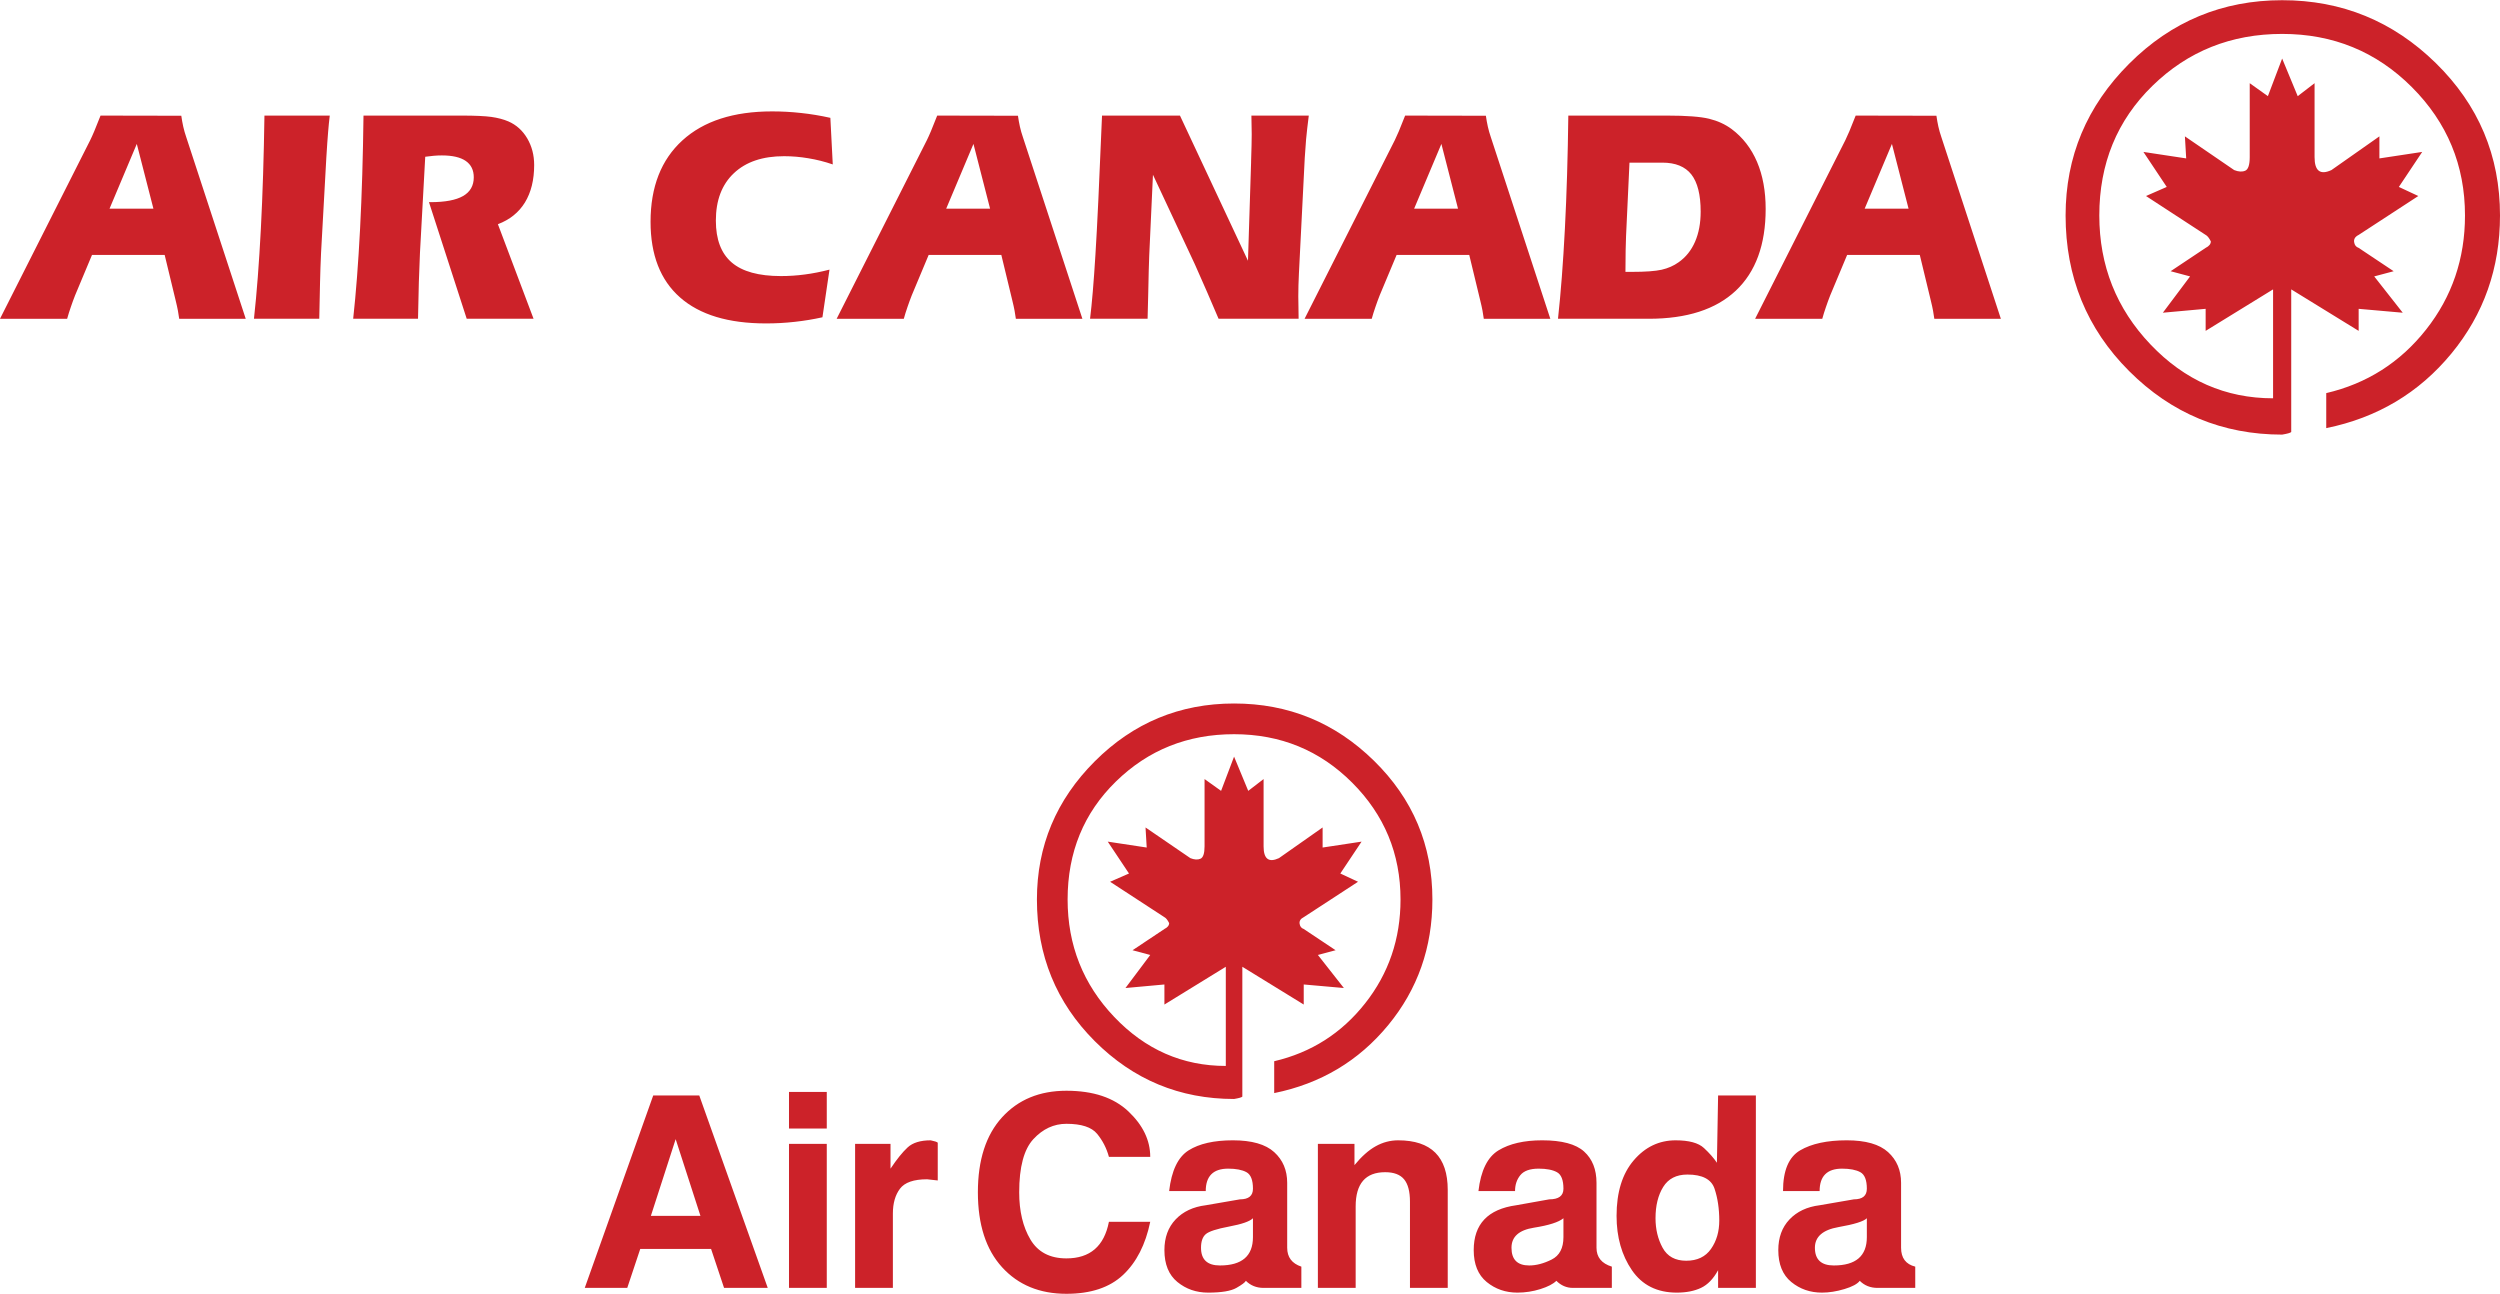
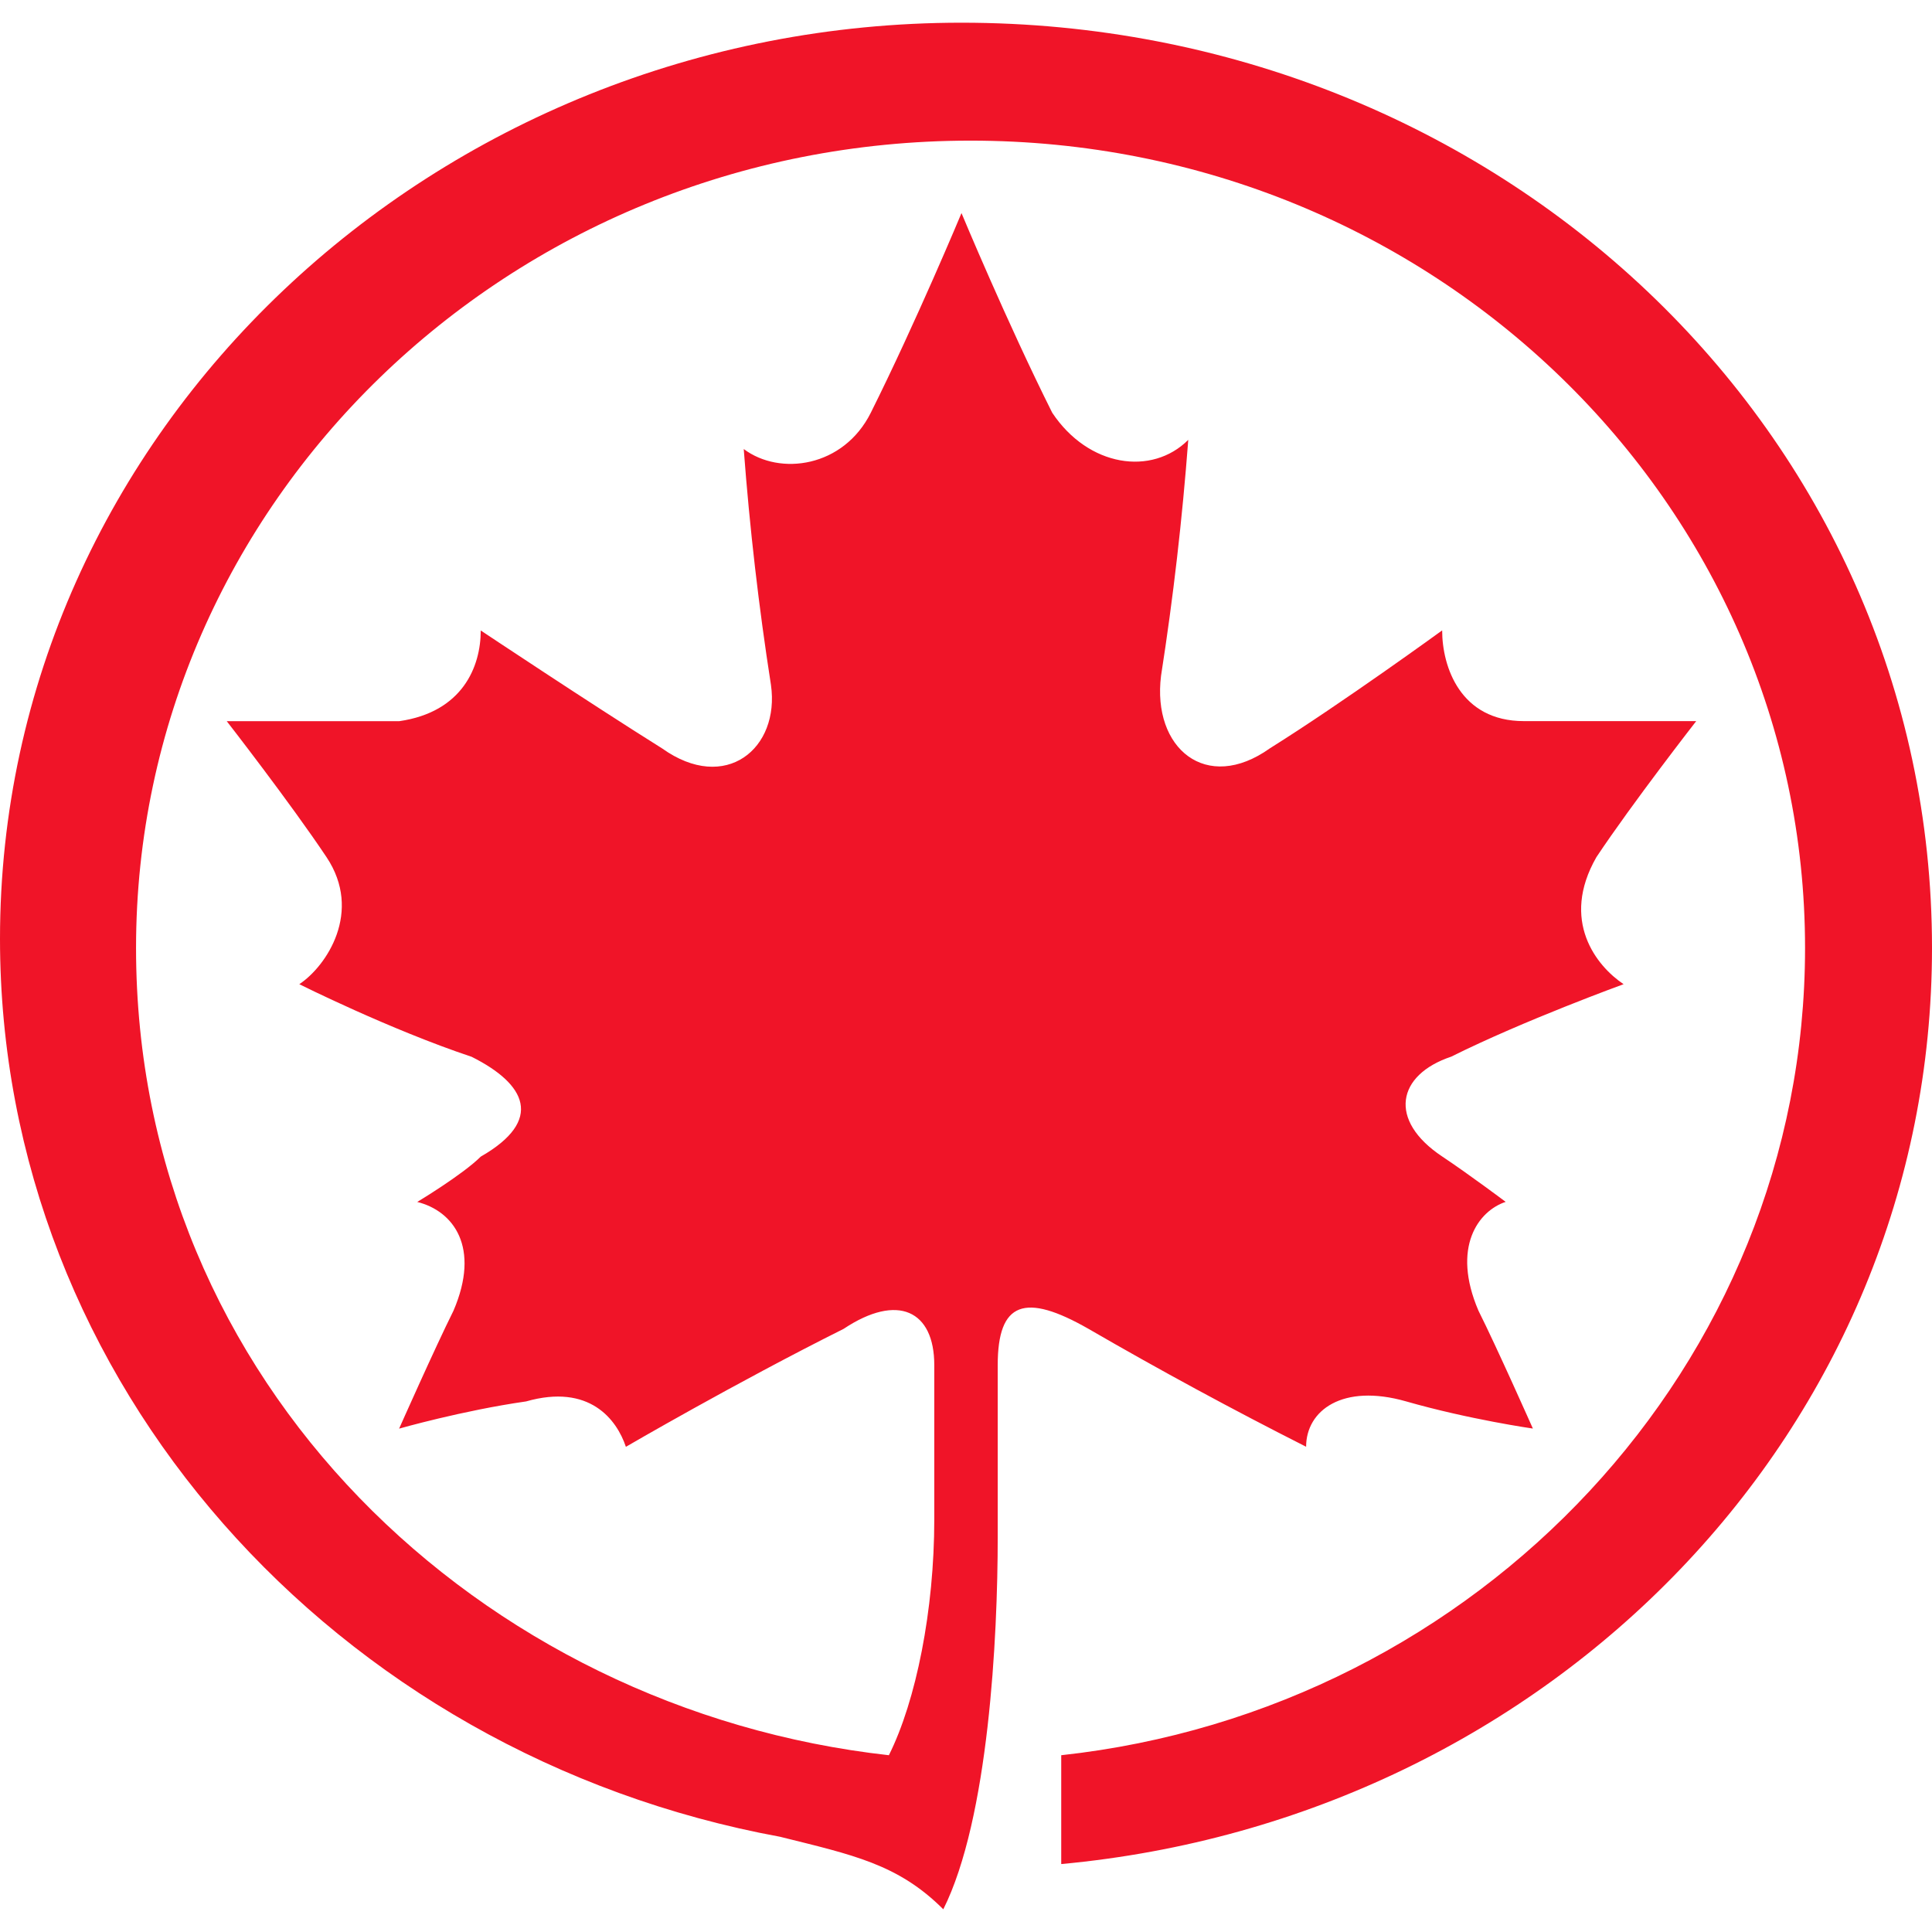
- <svg xmlns="http://www.w3.org/2000/svg" width="2500" height="1294" viewBox="0 0 641.918 332.152">
-   <g fill-rule="evenodd" clip-rule="evenodd" fill="#cc2229">
-     <path d="M367.793 230.906c0 12.328-3.789 23.09-11.367 32.283-7.578 9.195-17.33 15.006-29.252 17.43v-8.184c9.498-2.223 17.277-7.174 23.34-14.854 6.062-7.678 9.094-16.57 9.094-26.676 0-11.721-4.143-21.725-12.428-30.008-8.285-8.287-18.391-12.43-30.313-12.43-11.923 0-22.027 4.041-30.312 12.125-8.286 8.084-12.428 18.188-12.428 30.312 0 11.723 3.991 21.775 11.973 30.162s17.531 12.58 28.646 12.58v-25.463l-15.763 9.699v-5.152l-10.003.91 6.365-8.488-4.546-1.213 8.184-5.457c.809-.402 1.213-.908 1.213-1.516-.404-.809-.809-1.312-1.213-1.516l-13.943-9.094 4.85-2.121-5.456-8.184 10.003 1.516-.303-5.154 11.519 7.881c1.011.404 1.87.455 2.577.152.707-.303 1.061-1.363 1.061-3.184v-17.277l4.244 3.031 3.334-8.791 3.638 8.791 3.941-3.031v17.277c0 3.234 1.312 4.244 3.941 3.031l11.215-7.881v5.154l10.004-1.516-5.457 8.184 4.547 2.121-13.943 9.094c-.809.404-1.162.961-1.062 1.668.102.707.455 1.162 1.062 1.363l8.184 5.457-4.547 1.213 6.67 8.488-10.307-.91v5.152l-15.763-9.699v33.344c-.203.203-.91.404-2.122.605-13.944 0-25.867-4.949-35.769-14.852s-14.853-22.029-14.853-36.377c0-13.74 4.951-25.562 14.853-35.465s21.825-14.854 35.769-14.854 25.918 4.9 35.92 14.701c10.001 9.807 15.003 21.68 15.003 35.623zm-155.505 58.809h-9.7v-9.398h9.7v9.398zm83.056 23.945c-1.212 5.861-3.536 10.408-6.972 13.641-3.435 3.234-8.285 4.852-14.55 4.852-6.872 0-12.378-2.273-16.521-6.82-4.143-4.547-6.214-10.965-6.214-19.25s2.071-14.701 6.214-19.248c4.143-4.547 9.649-6.82 16.521-6.82 6.871 0 12.176 1.768 15.914 5.305s5.607 7.426 5.607 11.67h-10.609c-.606-2.223-1.616-4.193-3.031-5.91-1.415-1.719-4.042-2.576-7.881-2.576-3.234 0-6.062 1.312-8.488 3.939s-3.638 7.176-3.638 13.641c0 4.852.96 8.893 2.88 12.125 1.919 3.234 5.001 4.852 9.246 4.852 6.062 0 9.7-3.133 10.912-9.398h10.61v-.003zm-98.213 16.977h-11.216l-3.334-10.004h-18.188l-3.334 10.004h-10.913l17.581-49.41h11.822l17.582 49.41zm253.719 0h-9.699v-4.547c-1.213 2.223-2.678 3.738-4.396 4.547s-3.789 1.213-6.215 1.213c-5.051 0-8.891-1.92-11.518-5.76s-3.941-8.488-3.941-13.945c0-6.062 1.465-10.811 4.396-14.246 2.93-3.436 6.516-5.154 10.76-5.154 3.436 0 5.861.658 7.275 1.971 1.414 1.314 2.525 2.578 3.334 3.789l.305-17.277h9.699v49.409zm-79.118 0h-9.699v-22.129c0-2.627-.506-4.547-1.516-5.76s-2.627-1.818-4.85-1.818c-5.053 0-7.578 2.93-7.578 8.791v20.916h-9.701v-36.982h9.396v5.457c1.82-2.223 3.639-3.84 5.457-4.85 1.818-1.012 3.738-1.518 5.76-1.518 8.486 0 12.73 4.244 12.73 12.732v25.161h.001zm-130.95-27.586l-2.729-.303c-3.435 0-5.759.809-6.972 2.426-1.212 1.615-1.819 3.738-1.819 6.365v19.098h-9.7v-36.982h9.094v6.365c1.617-2.424 3.083-4.242 4.396-5.455 1.313-1.213 3.284-1.82 5.911-1.82 1.01.203 1.616.404 1.819.607v9.699zm-28.494 27.586h-9.7v-36.982h9.7v36.982zm279.483 0h-9.699c-1.82 0-3.336-.607-4.547-1.818-.607.807-1.92 1.516-3.941 2.121s-3.941.91-5.76.91c-3.031 0-5.658-.91-7.881-2.729-2.223-1.82-3.334-4.547-3.334-8.186 0-3.232.959-5.859 2.879-7.881s4.496-3.232 7.73-3.637l8.791-1.516c2.223 0 3.334-.91 3.334-2.729 0-2.223-.557-3.639-1.668-4.244-1.111-.607-2.678-.91-4.697-.91-3.84 0-5.76 1.92-5.76 5.76h-9.396c0-5.254 1.465-8.74 4.395-10.457 2.93-1.719 6.922-2.578 11.973-2.578 4.852 0 8.387 1.012 10.611 3.033 2.223 2.02 3.334 4.646 3.334 7.881v16.672c0 2.627 1.211 4.244 3.637 4.85v5.458h-.001zm-77.904 0h-10.002c-1.617 0-3.031-.607-4.244-1.818-.809.807-2.172 1.516-4.092 2.121s-3.891.91-5.912.91c-3.031 0-5.658-.91-7.881-2.729-2.223-1.82-3.334-4.547-3.334-8.186 0-6.668 3.637-10.508 10.912-11.518l8.488-1.516c2.424 0 3.637-.91 3.637-2.729 0-2.223-.555-3.639-1.668-4.244-1.111-.607-2.676-.91-4.697-.91-2.223 0-3.789.557-4.699 1.668-.908 1.111-1.363 2.475-1.363 4.092h-9.396c.605-5.254 2.324-8.74 5.152-10.457 2.828-1.719 6.568-2.578 11.215-2.578 5.053 0 8.641.961 10.762 2.881 2.123 1.92 3.184 4.598 3.184 8.033v16.672c0 2.426 1.312 4.041 3.939 4.85v5.458h-.001zm-79.722 0h-9.699c-1.818 0-3.334-.607-4.547-1.818-.202.402-1.01 1.01-2.425 1.818-1.415.809-3.84 1.213-7.275 1.213-3.031 0-5.658-.91-7.881-2.729-2.223-1.82-3.335-4.547-3.335-8.186 0-3.232.96-5.859 2.88-7.881 1.92-2.021 4.496-3.232 7.73-3.637l8.791-1.516c2.223 0 3.334-.91 3.334-2.729 0-2.223-.555-3.639-1.667-4.244-1.111-.607-2.677-.91-4.698-.91-3.84 0-5.759 1.92-5.759 5.76h-9.397c.606-5.254 2.273-8.74 5.001-10.457 2.728-1.719 6.517-2.578 11.367-2.578s8.388 1.012 10.61 3.033c2.223 2.02 3.334 4.646 3.334 7.881v16.672c0 2.426 1.213 4.041 3.637 4.85v5.458h-.001zm-154.292-18.492l-6.366-19.703-6.365 19.703h12.731zm261.6 1.212c0-3.031-.404-5.76-1.213-8.184-.809-2.426-3.133-3.639-6.973-3.639-2.828 0-4.9 1.062-6.213 3.184-1.314 2.121-1.971 4.799-1.971 8.033 0 2.828.605 5.355 1.818 7.578s3.234 3.334 6.062 3.334 4.951-1.01 6.365-3.031c1.418-2.021 2.125-4.444 2.125-7.275zm37.891 4.245v-4.85c-.809.809-3.234 1.566-7.275 2.273s-6.062 2.475-6.062 5.305c0 3.031 1.617 4.547 4.85 4.547 5.657 0 8.487-2.426 8.487-7.275zm-77.905 0v-4.85c-1.213 1.01-3.738 1.818-7.578 2.426-3.84.605-5.76 2.322-5.76 5.152 0 3.031 1.516 4.547 4.547 4.547 1.818 0 3.738-.506 5.76-1.516s3.031-2.929 3.031-5.759zm-79.723 0v-4.85c-.808.809-2.829 1.516-6.062 2.121-3.234.607-5.254 1.264-6.062 1.971-.809.707-1.212 1.869-1.212 3.486 0 3.031 1.616 4.547 4.85 4.547 5.658 0 8.486-2.426 8.486-7.275zM23.163 35.943c.276-.565.63-1.327 1.038-2.298.407-.958.945-2.297 1.615-4.018l20.734.04c.131.945.302 1.877.499 2.784.21.919.46 1.825.775 2.718l15.271 46.629H46.012a29.488 29.488 0 0 0-.328-2.075c-.132-.748-.329-1.576-.552-2.508l-2.85-11.805h-18.66l-4.347 10.387c-.38.972-.748 1.97-1.089 2.98a47.543 47.543 0 0 0-.945 3.021H0l23.163-45.855zm618.755 19.328c0 13.54-4.162 25.361-12.486 35.46s-19.033 16.481-32.129 19.144v-8.989c10.432-2.442 18.979-7.88 25.637-16.315 6.66-8.435 9.988-18.203 9.988-29.301 0-12.874-4.551-23.862-13.65-32.962-9.102-9.101-20.199-13.652-33.297-13.652-13.096 0-24.195 4.439-33.295 13.318-9.102 8.879-13.652 19.978-13.652 33.296 0 12.875 4.385 23.918 13.152 33.129s19.256 13.818 31.465 13.818V74.25l-17.314 10.655v-5.661l-10.986.999 6.99-9.323-4.994-1.332 8.99-5.993c.889-.443 1.332-.999 1.332-1.666-.443-.887-.889-1.442-1.332-1.664l-15.316-9.989 5.328-2.331-5.992-8.989 10.986 1.665-.332-5.661 12.652 8.657c1.109.443 2.053.499 2.83.167.777-.333 1.164-1.499 1.164-3.496V21.309l4.662 3.329 3.662-9.656 3.996 9.656 4.328-3.329v18.979c0 3.551 1.443 4.661 4.33 3.33l12.318-8.657v5.661l10.988-1.665-5.994 8.989 4.994 2.331-15.316 9.989c-.887.443-1.275 1.054-1.164 1.831.109.777.498 1.276 1.164 1.499l8.99 5.993-4.994 1.332 7.324 9.323-11.32-.999v5.661L588.312 74.25v36.626c-.223.222-1 .444-2.332.666-15.314 0-28.412-5.438-39.289-16.314-10.877-10.877-16.314-24.195-16.314-39.956 0-15.093 5.438-28.079 16.314-38.957C557.568 5.438 570.666 0 585.98 0c15.316 0 28.469 5.383 39.457 16.148 10.987 10.766 16.481 23.807 16.481 39.123zM35.125 36.901l-6.999 16.624h11.266l-4.267-16.624zm46.852 44.895H65.209c.723-6.565 1.313-14.273 1.773-23.124.459-8.851.762-18.527.919-29.046H84.67a109.618 109.618 0 0 0-.42 4.215c-.131 1.55-.289 3.743-.46 6.592L82.437 64.87a330.64 330.64 0 0 0-.262 7.616 759.807 759.807 0 0 0-.198 9.31zm36.598-52.17c3.4 0 5.935.118 7.59.341 1.654.236 3.112.617 4.372 1.156 2.022.88 3.638 2.324 4.833 4.346 1.195 2.036 1.786 4.307 1.786 6.854 0 3.821-.788 7.012-2.363 9.599-1.576 2.574-3.9 4.438-6.947 5.594l9.153 24.279h-17.163l-9.691-29.939h.381c3.756 0 6.54-.525 8.378-1.576 1.825-1.05 2.744-2.652 2.744-4.806 0-1.851-.683-3.244-2.062-4.202-1.365-.945-3.414-1.417-6.132-1.417-.696 0-1.392.026-2.101.092-.695.065-1.418.157-2.167.25l-1.353 24.673a778.541 778.541 0 0 0-.289 7.576c-.079 2.85-.158 5.962-.21 9.35h-16.65c.722-6.565 1.313-14.273 1.772-23.124s.749-18.527.879-29.046h25.24zm95.252 12.541a38.106 38.106 0 0 0-6.316-1.589 37.164 37.164 0 0 0-6.185-.525c-5.528 0-9.822 1.458-12.895 4.373-3.086 2.902-4.622 6.96-4.622 12.173 0 4.845 1.366 8.43 4.084 10.754 2.718 2.324 6.92 3.48 12.619 3.48 2.049 0 4.097-.131 6.133-.407 2.048-.262 4.149-.683 6.342-1.248l-1.812 12.238a65.32 65.32 0 0 1-7.104 1.169 65.228 65.228 0 0 1-7.406.407c-9.638 0-16.992-2.219-22.047-6.67s-7.577-10.925-7.577-19.421c0-8.969 2.731-15.941 8.181-20.905 5.449-4.964 13.118-7.445 23.019-7.445 2.469 0 4.938.131 7.432.407 2.482.262 5.003.683 7.537 1.247l.617 11.962zm24.162-6.224c.275-.565.63-1.327 1.038-2.298.407-.958.945-2.297 1.615-4.018l20.734.04c.131.945.302 1.877.499 2.784.21.919.46 1.825.775 2.718l15.271 46.629h-17.083a30.704 30.704 0 0 0-.328-2.075c-.132-.748-.329-1.576-.552-2.508l-2.85-11.805h-18.66l-4.346 10.387a66.31 66.31 0 0 0-1.09 2.98 46.906 46.906 0 0 0-.945 3.021h-17.241l23.163-45.855zm11.963.958l-6.999 16.624h11.267l-4.268-16.624zm71.288 4.727v-.263c.105-3.086.158-5.397.158-6.933 0-.565-.013-1.379-.039-2.443a102.14 102.14 0 0 1-.04-2.363h14.734c-.303 2.39-.539 4.425-.695 6.132a151.51 151.51 0 0 0-.342 4.753l-1.498 29.703a126.94 126.94 0 0 0-.117 2.981 97.91 97.91 0 0 0-.041 2.836c0 .513.014 1.405.041 2.705.025 1.3.039 2.312.039 3.06h-20.55a780.372 780.372 0 0 0-5.962-13.696l-.263-.578-10.623-22.704-.958 20.774c-.079 1.825-.171 5.161-.263 10.006a394.35 394.35 0 0 1-.158 6.197H279.89c.486-3.9.946-9.375 1.379-16.427.446-7.051 1.012-18.975 1.694-35.743h20.012l17.464 37.279.801-25.276zm36.899-5.685a43.82 43.82 0 0 0 1.037-2.298c.408-.958.945-2.297 1.615-4.018l20.734.04c.131.945.303 1.877.5 2.784.209.919.459 1.825.773 2.718l15.271 46.629h-17.082a31.351 31.351 0 0 0-.328-2.075c-.133-.748-.33-1.576-.553-2.508l-2.85-11.805H358.6l-4.348 10.387c-.381.972-.748 1.97-1.09 2.98a46.906 46.906 0 0 0-.945 3.021h-17.24l23.162-45.855zm11.963.958l-6.998 16.624h11.266l-4.268-16.624zm47.259 32.854h1.654c3.467 0 6.014-.184 7.654-.552 1.643-.381 3.086-1.011 4.348-1.917 1.852-1.3 3.256-3.06 4.215-5.266s1.443-4.78 1.443-7.734c0-4.333-.801-7.511-2.389-9.546-1.59-2.022-4.07-3.033-7.459-3.033h-8.43l-.881 18.895c-.025.814-.064 2.036-.105 3.651-.038 1.615-.05 3.454-.05 5.502zm-17.32 12.041c.723-6.565 1.312-14.273 1.773-23.124.459-8.851.748-18.527.879-29.046h25.33c5.016 0 8.627.276 10.82.814 2.191.538 4.123 1.418 5.791 2.652 2.875 2.153 5.041 4.964 6.525 8.443 1.471 3.467 2.205 7.498 2.205 12.055 0 9.192-2.561 16.177-7.668 20.997-5.121 4.806-12.566 7.209-22.336 7.209h-23.319zm73.783-45.853a43.82 43.82 0 0 0 1.037-2.298c.408-.958.945-2.297 1.615-4.018l20.734.04c.131.945.301 1.877.498 2.784.211.919.461 1.825.775 2.718l15.271 46.629H496.67a28.915 28.915 0 0 0-.328-2.075c-.131-.748-.328-1.576-.551-2.508l-2.85-11.805h-18.66l-4.346 10.387c-.381.972-.748 1.97-1.09 2.98a46.286 46.286 0 0 0-.945 3.021h-17.24l23.164-45.855zm11.963.958l-7 16.624h11.268l-4.268-16.624z" />
-   </g>
+ <svg xmlns="http://www.w3.org/2000/svg" fill="#F01428" role="img" viewBox="0 0 24 24">
+   <path fill="#F01428" d="M12.394 16.958c0-.789.338-.902 1.127-.451a54.235 54.235 0 0 0 2.704 1.465c0-.45.451-.789 1.24-.564.789.226 1.577.338 1.577.338s-.45-1.014-.676-1.464c-.338-.789 0-1.24.338-1.352 0 0-.45-.338-.789-.564-.676-.45-.563-1.014.113-1.24.902-.45 2.141-.9 2.141-.9-.338-.226-.789-.79-.338-1.578.45-.676 1.24-1.69 1.24-1.69H18.93c-.79 0-1.015-.676-1.015-1.127 0 0-1.239.901-2.14 1.465-.79.563-1.465 0-1.352-.902a37 37 0 0 0 .338-2.93c-.451.451-1.24.339-1.69-.337-.564-1.127-1.127-2.48-1.127-2.48S11.38 4 10.817 5.128c-.338.676-1.127.788-1.578.45a37 37 0 0 0 .338 2.93c.113.789-.563 1.352-1.352.789-.901-.564-2.253-1.465-2.253-1.465 0 .45-.226 1.014-1.014 1.127H2.817s.789 1.014 1.24 1.69c.45.676 0 1.352-.339 1.577 0 0 1.127.564 2.141.902.676.338.902.788.113 1.24-.226.225-.789.563-.789.563.45.112.789.563.45 1.352-.225.45-.675 1.464-.675 1.464s.788-.225 1.577-.338c.789-.225 1.127.226 1.24.564 0 0 1.352-.789 2.704-1.465.676-.45 1.127-.225 1.127.45v1.916c0 1.127-.226 2.254-.564 2.93-5.07-.564-9.352-4.62-9.352-10.028 0-5.521 4.62-10.029 10.366-10.029 5.747 0 10.367 4.508 10.367 10.029 0 5.183-4.057 9.464-9.24 10.028v1.352C19.268 22.592 24 17.746 24 11.775 24 5.352 18.592.282 11.944.282 5.408.282 0 5.352 0 11.662c0 5.521 4.169 10.14 9.69 11.155.902.225 1.465.338 2.028.901.564-1.126.676-3.38.676-4.62Z" />
</svg>
